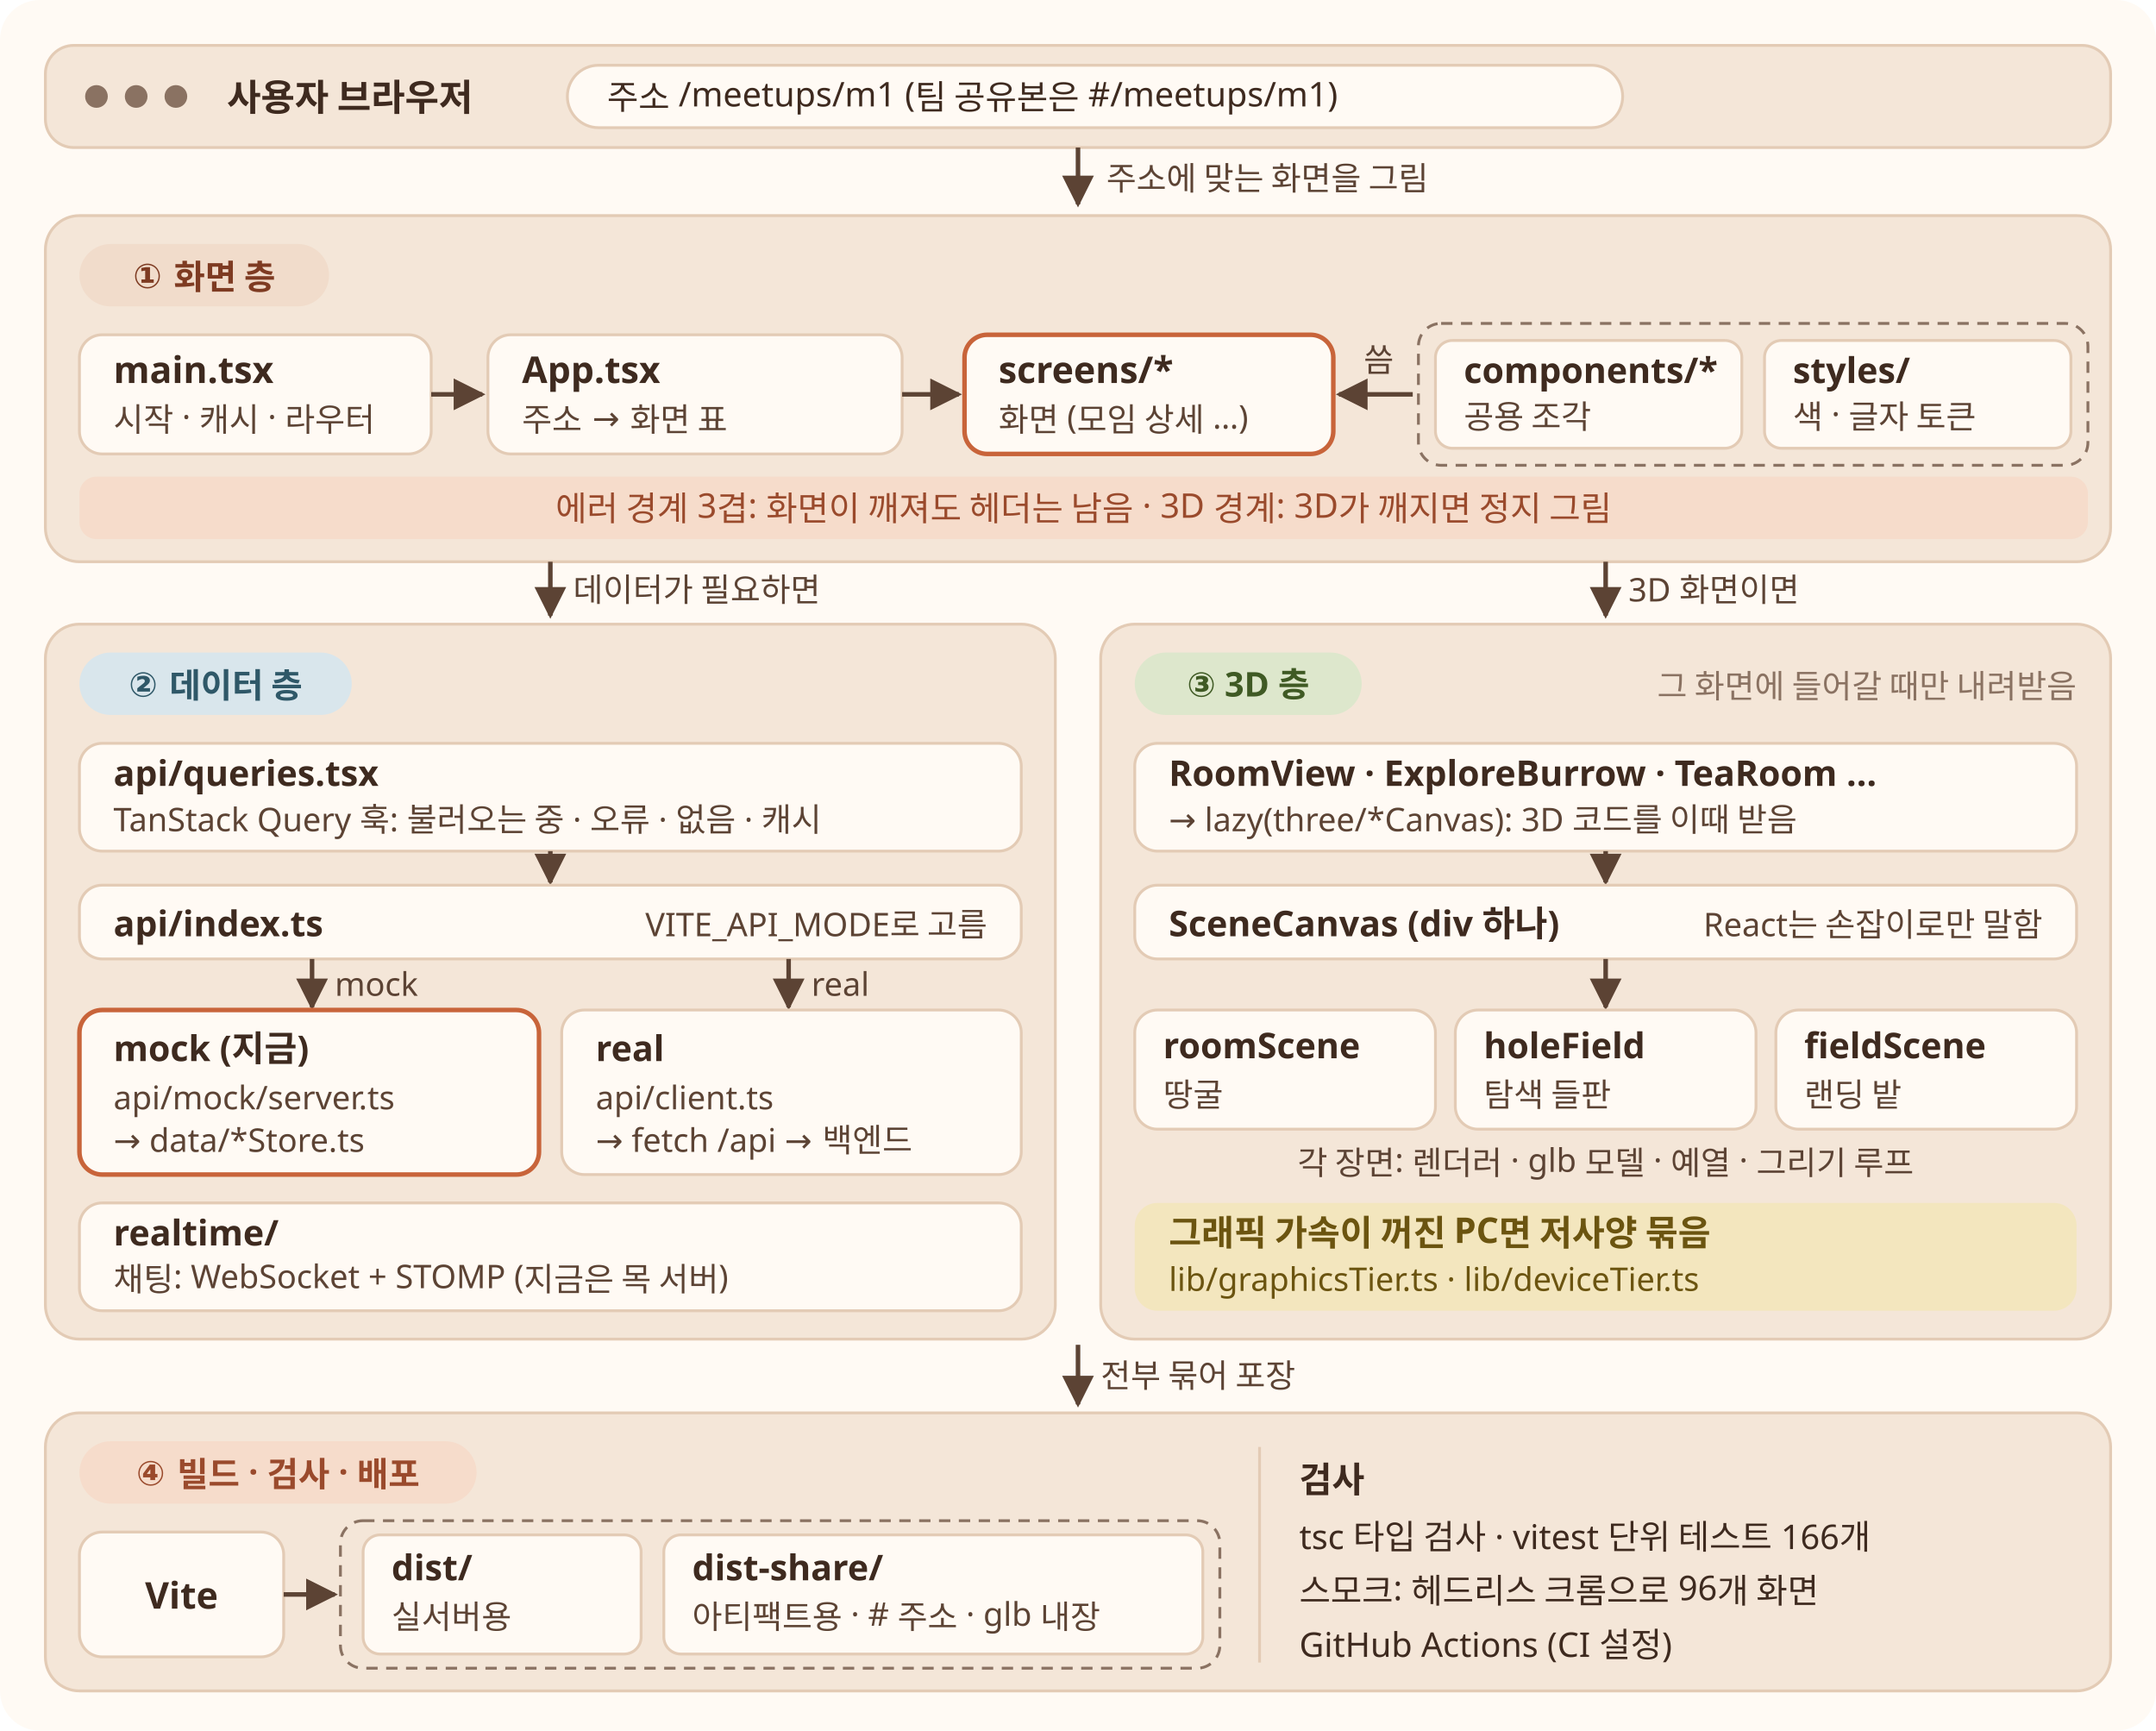
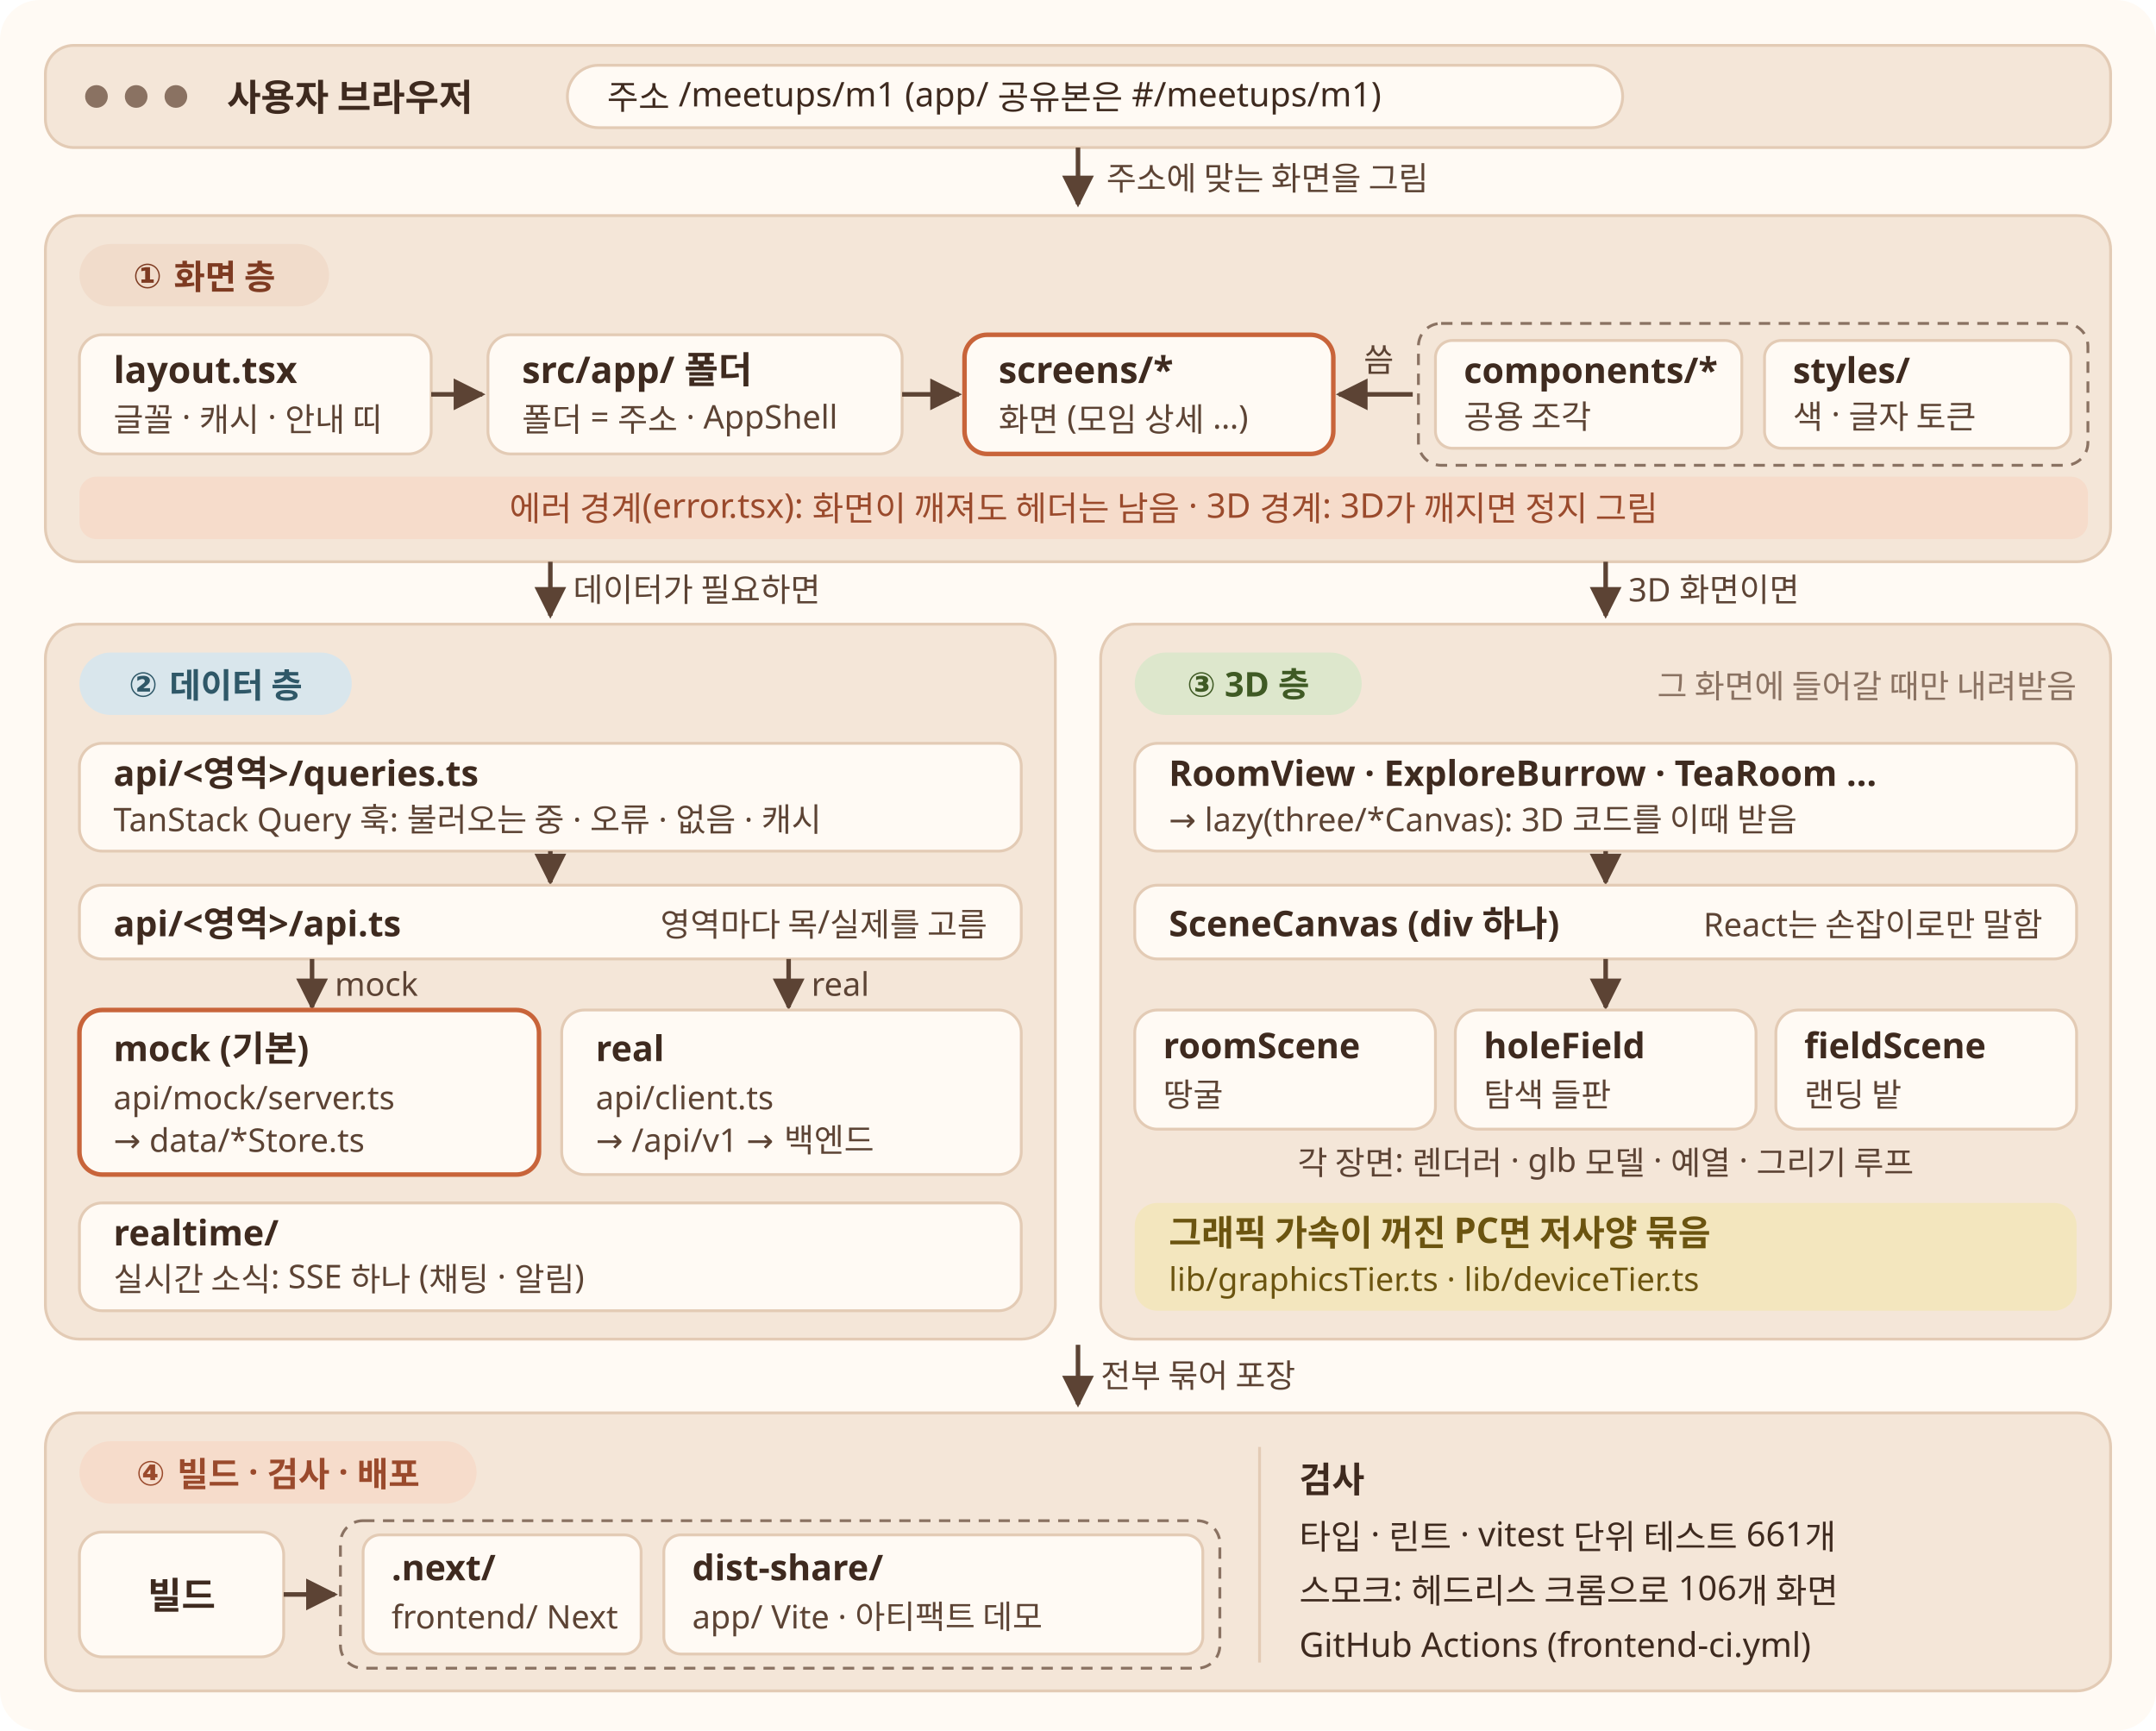
<svg xmlns="http://www.w3.org/2000/svg" viewBox="0 0 760 610" width="760" height="610" role="img" aria-label="앱 한 장 그림: 브라우저 주소가 화면 층으로 들어가고, 화면은 데이터 층(훅 → 목 서버 또는 실제 서버, 실시간)과 3D 층(그때만 받는 3D 장면)을 쓰며, 전체는 빌드 · 검사 · 배포 층에서 포장된다" font-family="'Noto Sans KR','Malgun Gothic','Apple SD Gothic Neo',sans-serif" font-size="13" style="fill:var(--ink,#3e2a1f)">
  <defs>
    <marker id="ah" viewBox="0 0 10 10" refX="9" refY="5" markerWidth="7" markerHeight="7" orient="auto-start-reverse">
      <path d="M0,0 L10,5 L0,10 z" style="fill:var(--ink-soft,#5c4334)" />
    </marker>
  </defs>
  <rect width="760" height="610" rx="14" style="fill:var(--fig-bg,#fffaf4)" />
  <rect x="16" y="16" width="728" height="36" rx="10" style="fill:var(--box,#f4e6d8);stroke:var(--box-line,#e3cbb5)" />
  <circle cx="34" cy="34" r="4" style="fill:var(--ink-mute,#8a7262)" />
  <circle cx="48" cy="34" r="4" style="fill:var(--ink-mute,#8a7262)" />
  <circle cx="62" cy="34" r="4" style="fill:var(--ink-mute,#8a7262)" />
  <text x="80" y="39" font-weight="700">사용자 브라우저</text>
  <rect x="200" y="23" width="372" height="22" rx="11" style="fill:var(--fig-bg,#fffaf4);stroke:var(--box-line,#e3cbb5)" />
-   <text x="214" y="38.5" font-size="12">주소 /meetups/m1  (팀 공유본은 #/meetups/m1)</text>
+   <text x="214" y="38.5" font-size="12">주소 /meetups/m1  (app/ 공유본은 #/meetups/m1)</text>
  <line x1="380" y1="52" x2="380" y2="72" style="stroke:var(--ink-soft,#5c4334)" stroke-width="1.6" marker-end="url(#ah)" />
  <text x="390" y="67" font-size="11.5" style="fill:var(--ink-soft,#5c4334)">주소에 맞는 화면을 그림</text>
  <rect x="16" y="76" width="728" height="122" rx="12" style="fill:var(--box,#f4e6d8);stroke:var(--box-line,#e3cbb5)" />
  <rect x="28" y="86" width="88" height="22" rx="11" style="fill:var(--chip-clay-bg,#f1dccb)" />
  <text x="72" y="101.5" text-anchor="middle" font-size="12" font-weight="700" style="fill:var(--chip-clay-fg,#7e3b22)">① 화면 층</text>
  <rect x="28" y="118" width="124" height="42" rx="8" style="fill:var(--fig-bg,#fffaf4);stroke:var(--box-line,#e3cbb5)" />
-   <text x="40" y="135" font-weight="700">main.tsx</text>
-   <text x="40" y="152" font-size="11.5" style="fill:var(--ink-soft,#5c4334)">시작 · 캐시 · 라우터</text>
+   <text x="40" y="135" font-weight="700">layout.tsx</text>
+   <text x="40" y="152" font-size="11.5" style="fill:var(--ink-soft,#5c4334)">글꼴 · 캐시 · 안내 띠</text>
  <line x1="152" y1="139" x2="170" y2="139" style="stroke:var(--ink-soft,#5c4334)" stroke-width="1.6" marker-end="url(#ah)" />
  <rect x="172" y="118" width="146" height="42" rx="8" style="fill:var(--fig-bg,#fffaf4);stroke:var(--box-line,#e3cbb5)" />
-   <text x="184" y="135" font-weight="700">App.tsx</text>
-   <text x="184" y="152" font-size="11.5" style="fill:var(--ink-soft,#5c4334)">주소 → 화면 표</text>
+   <text x="184" y="135" font-weight="700">src/app/ 폴더</text>
+   <text x="184" y="152" font-size="11.5" style="fill:var(--ink-soft,#5c4334)">폴더 = 주소 · AppShell</text>
  <line x1="318" y1="139" x2="338" y2="139" style="stroke:var(--ink-soft,#5c4334)" stroke-width="1.6" marker-end="url(#ah)" />
  <rect x="340" y="118" width="130" height="42" rx="8" style="fill:var(--fig-bg,#fffaf4);stroke:var(--cta,#c8643a)" stroke-width="1.6" />
  <text x="352" y="135" font-weight="700">screens/*</text>
  <text x="352" y="152" font-size="11.5" style="fill:var(--ink-soft,#5c4334)">화면 (모임 상세 …)</text>
  <line x1="498" y1="139" x2="472" y2="139" style="stroke:var(--ink-soft,#5c4334)" stroke-width="1.6" marker-end="url(#ah)" />
  <text x="486" y="131" text-anchor="middle" font-size="11.5" style="fill:var(--ink-soft,#5c4334)">씀</text>
  <rect x="500" y="114" width="236" height="50" rx="8" style="fill:none;stroke:var(--ink-mute,#8a7262)" stroke-dasharray="4 3" />
  <rect x="506" y="120" width="108" height="38" rx="6" style="fill:var(--fig-bg,#fffaf4);stroke:var(--box-line,#e3cbb5)" />
  <text x="516" y="135" font-size="12.5" font-weight="700">components/*</text>
  <text x="516" y="151" font-size="11.5" style="fill:var(--ink-soft,#5c4334)">공용 조각</text>
  <rect x="622" y="120" width="108" height="38" rx="6" style="fill:var(--fig-bg,#fffaf4);stroke:var(--box-line,#e3cbb5)" />
  <text x="632" y="135" font-size="12.5" font-weight="700">styles/</text>
  <text x="632" y="151" font-size="11.5" style="fill:var(--ink-soft,#5c4334)">색 · 글자 토큰</text>
  <rect x="28" y="168" width="708" height="22" rx="6" style="fill:var(--accent-soft,#f6dccb)" />
-   <text x="382" y="183.5" text-anchor="middle" font-size="12" style="fill:var(--accent,#9a4a2c)">에러 경계 3겹: 화면이 깨져도 헤더는 남음 · 3D 경계: 3D가 깨지면 정지 그림</text>
+   <text x="382" y="183.5" text-anchor="middle" font-size="12" style="fill:var(--accent,#9a4a2c)">에러 경계(error.tsx): 화면이 깨져도 헤더는 남음 · 3D 경계: 3D가 깨지면 정지 그림</text>
  <line x1="194" y1="198" x2="194" y2="217" style="stroke:var(--ink-soft,#5c4334)" stroke-width="1.6" marker-end="url(#ah)" />
  <text x="202" y="212" font-size="11.5" style="fill:var(--ink-soft,#5c4334)">데이터가 필요하면</text>
  <line x1="566" y1="198" x2="566" y2="217" style="stroke:var(--ink-soft,#5c4334)" stroke-width="1.6" marker-end="url(#ah)" />
  <text x="574" y="212" font-size="11.5" style="fill:var(--ink-soft,#5c4334)">3D 화면이면</text>
  <rect x="16" y="220" width="356" height="252" rx="12" style="fill:var(--box,#f4e6d8);stroke:var(--box-line,#e3cbb5)" />
  <rect x="28" y="230" width="96" height="22" rx="11" style="fill:var(--chip-sky-bg,#d9e6ec)" />
  <text x="76" y="245.5" text-anchor="middle" font-size="12" font-weight="700" style="fill:var(--chip-sky-fg,#2f5868)">② 데이터 층</text>
  <rect x="28" y="262" width="332" height="38" rx="8" style="fill:var(--fig-bg,#fffaf4);stroke:var(--box-line,#e3cbb5)" />
-   <text x="40" y="277" font-size="12.5" font-weight="700">api/queries.tsx</text>
+   <text x="40" y="277" font-size="12.5" font-weight="700">api/&lt;영역&gt;/queries.ts</text>
  <text x="40" y="293" font-size="11.5" style="fill:var(--ink-soft,#5c4334)">TanStack Query 훅: 불러오는 중 · 오류 · 없음 · 캐시</text>
  <line x1="194" y1="300" x2="194" y2="311" style="stroke:var(--ink-soft,#5c4334)" stroke-width="1.6" marker-end="url(#ah)" />
  <rect x="28" y="312" width="332" height="26" rx="8" style="fill:var(--fig-bg,#fffaf4);stroke:var(--box-line,#e3cbb5)" />
-   <text x="40" y="330" font-size="12.5" font-weight="700">api/index.ts</text>
-   <text x="348" y="330" text-anchor="end" font-size="11.5" style="fill:var(--ink-soft,#5c4334)">VITE_API_MODE로 고름</text>
+   <text x="40" y="330" font-size="12.5" font-weight="700">api/&lt;영역&gt;/api.ts</text>
+   <text x="348" y="330" text-anchor="end" font-size="11.5" style="fill:var(--ink-soft,#5c4334)">영역마다 목/실제를 고름</text>
  <line x1="110" y1="338" x2="110" y2="355" style="stroke:var(--ink-soft,#5c4334)" stroke-width="1.6" marker-end="url(#ah)" />
  <text x="118" y="351" font-size="11.5" style="fill:var(--ink-soft,#5c4334)">mock</text>
  <line x1="278" y1="338" x2="278" y2="355" style="stroke:var(--ink-soft,#5c4334)" stroke-width="1.6" marker-end="url(#ah)" />
  <text x="286" y="351" font-size="11.5" style="fill:var(--ink-soft,#5c4334)">real</text>
  <rect x="28" y="356" width="162" height="58" rx="8" style="fill:var(--fig-bg,#fffaf4);stroke:var(--cta,#c8643a)" stroke-width="1.6" />
-   <text x="40" y="374" font-size="12.5" font-weight="700">mock (지금)</text>
+   <text x="40" y="374" font-size="12.5" font-weight="700">mock (기본)</text>
  <text x="40" y="391" font-size="11.5" style="fill:var(--ink-soft,#5c4334)">api/mock/server.ts</text>
  <text x="40" y="406" font-size="11.5" style="fill:var(--ink-soft,#5c4334)">→ data/*Store.ts</text>
  <rect x="198" y="356" width="162" height="58" rx="8" style="fill:var(--fig-bg,#fffaf4);stroke:var(--box-line,#e3cbb5)" />
  <text x="210" y="374" font-size="12.5" font-weight="700">real</text>
  <text x="210" y="391" font-size="11.5" style="fill:var(--ink-soft,#5c4334)">api/client.ts</text>
-   <text x="210" y="406" font-size="11.5" style="fill:var(--ink-soft,#5c4334)">→ fetch /api → 백엔드</text>
+   <text x="210" y="406" font-size="11.5" style="fill:var(--ink-soft,#5c4334)">→ /api/v1 → 백엔드</text>
  <rect x="28" y="424" width="332" height="38" rx="8" style="fill:var(--fig-bg,#fffaf4);stroke:var(--box-line,#e3cbb5)" />
  <text x="40" y="439" font-size="12.5" font-weight="700">realtime/</text>
-   <text x="40" y="455" font-size="11.5" style="fill:var(--ink-soft,#5c4334)">채팅: WebSocket + STOMP (지금은 목 서버)</text>
+   <text x="40" y="455" font-size="11.5" style="fill:var(--ink-soft,#5c4334)">실시간 소식: SSE 하나 (채팅 · 알림)</text>
  <rect x="388" y="220" width="356" height="252" rx="12" style="fill:var(--box,#f4e6d8);stroke:var(--box-line,#e3cbb5)" />
  <rect x="400" y="230" width="80" height="22" rx="11" style="fill:var(--chip-sage-bg,#dde7cc)" />
  <text x="440" y="245.5" text-anchor="middle" font-size="12" font-weight="700" style="fill:var(--chip-sage-fg,#3f5a24)">③ 3D 층</text>
  <text x="732" y="246" text-anchor="end" font-size="11.5" style="fill:var(--ink-mute,#8a7262)">그 화면에 들어갈 때만 내려받음</text>
  <rect x="400" y="262" width="332" height="38" rx="8" style="fill:var(--fig-bg,#fffaf4);stroke:var(--box-line,#e3cbb5)" />
  <text x="412" y="277" font-size="12.5" font-weight="700">RoomView · ExploreBurrow · TeaRoom …</text>
  <text x="412" y="293" font-size="11.5" style="fill:var(--ink-soft,#5c4334)">→ lazy(three/*Canvas): 3D 코드를 이때 받음</text>
  <line x1="566" y1="300" x2="566" y2="311" style="stroke:var(--ink-soft,#5c4334)" stroke-width="1.6" marker-end="url(#ah)" />
  <rect x="400" y="312" width="332" height="26" rx="8" style="fill:var(--fig-bg,#fffaf4);stroke:var(--box-line,#e3cbb5)" />
  <text x="412" y="330" font-size="12.5" font-weight="700">SceneCanvas (div 하나)</text>
  <text x="720" y="330" text-anchor="end" font-size="11.5" style="fill:var(--ink-soft,#5c4334)">React는 손잡이로만 말함</text>
  <line x1="566" y1="338" x2="566" y2="355" style="stroke:var(--ink-soft,#5c4334)" stroke-width="1.6" marker-end="url(#ah)" />
  <rect x="400" y="356" width="106" height="42" rx="8" style="fill:var(--fig-bg,#fffaf4);stroke:var(--box-line,#e3cbb5)" />
  <text x="410" y="373" font-size="12.5" font-weight="700">roomScene</text>
  <text x="410" y="390" font-size="11.5" style="fill:var(--ink-soft,#5c4334)">땅굴</text>
  <rect x="513" y="356" width="106" height="42" rx="8" style="fill:var(--fig-bg,#fffaf4);stroke:var(--box-line,#e3cbb5)" />
  <text x="523" y="373" font-size="12.5" font-weight="700">holeField</text>
  <text x="523" y="390" font-size="11.5" style="fill:var(--ink-soft,#5c4334)">탐색 들판</text>
  <rect x="626" y="356" width="106" height="42" rx="8" style="fill:var(--fig-bg,#fffaf4);stroke:var(--box-line,#e3cbb5)" />
  <text x="636" y="373" font-size="12.5" font-weight="700">fieldScene</text>
  <text x="636" y="390" font-size="11.5" style="fill:var(--ink-soft,#5c4334)">랜딩 밭</text>
  <text x="566" y="414" text-anchor="middle" font-size="11.5" style="fill:var(--ink-soft,#5c4334)">각 장면: 렌더러 · glb 모델 · 예열 · 그리기 루프</text>
  <rect x="400" y="424" width="332" height="38" rx="8" style="fill:var(--chip-butter-bg,#f3e6be)" />
  <text x="412" y="439" font-size="12.5" font-weight="700" style="fill:var(--chip-butter-fg,#6b5410)">그래픽 가속이 꺼진 PC면 저사양 묶음</text>
  <text x="412" y="455" font-size="11.5" style="fill:var(--chip-butter-fg,#6b5410)">lib/graphicsTier.ts · lib/deviceTier.ts</text>
  <line x1="380" y1="474" x2="380" y2="495" style="stroke:var(--ink-soft,#5c4334)" stroke-width="1.6" marker-end="url(#ah)" />
  <text x="388" y="489" font-size="11.5" style="fill:var(--ink-soft,#5c4334)">전부 묶어 포장</text>
  <rect x="16" y="498" width="728" height="98" rx="12" style="fill:var(--box,#f4e6d8);stroke:var(--box-line,#e3cbb5)" />
  <rect x="28" y="508" width="140" height="22" rx="11" style="fill:var(--accent-soft,#f6dccb)" />
  <text x="98" y="523.5" text-anchor="middle" font-size="12" font-weight="700" style="fill:var(--accent,#9a4a2c)">④ 빌드 · 검사 · 배포</text>
  <rect x="28" y="540" width="72" height="44" rx="8" style="fill:var(--fig-bg,#fffaf4);stroke:var(--box-line,#e3cbb5)" />
-   <text x="64" y="567" text-anchor="middle" font-weight="700">Vite</text>
+   <text x="64" y="567" text-anchor="middle" font-weight="700">빌드</text>
  <line x1="100" y1="562" x2="118" y2="562" style="stroke:var(--ink-soft,#5c4334)" stroke-width="1.6" marker-end="url(#ah)" />
  <rect x="120" y="536" width="310" height="52" rx="8" style="fill:none;stroke:var(--ink-mute,#8a7262)" stroke-dasharray="4 3" />
  <rect x="128" y="541" width="98" height="42" rx="6" style="fill:var(--fig-bg,#fffaf4);stroke:var(--box-line,#e3cbb5)" />
-   <text x="138" y="557" font-size="12.5" font-weight="700">dist/</text>
-   <text x="138" y="574" font-size="11.5" style="fill:var(--ink-soft,#5c4334)">실서버용</text>
+   <text x="138" y="557" font-size="12.5" font-weight="700">.next/</text>
+   <text x="138" y="574" font-size="11.5" style="fill:var(--ink-soft,#5c4334)">frontend/ Next</text>
  <rect x="234" y="541" width="190" height="42" rx="6" style="fill:var(--fig-bg,#fffaf4);stroke:var(--box-line,#e3cbb5)" />
  <text x="244" y="557" font-size="12.5" font-weight="700">dist-share/</text>
-   <text x="244" y="574" font-size="11.5" style="fill:var(--ink-soft,#5c4334)">아티팩트용 · # 주소 · glb 내장</text>
+   <text x="244" y="574" font-size="11.5" style="fill:var(--ink-soft,#5c4334)">app/ Vite · 아티팩트 데모</text>
  <line x1="444" y1="510" x2="444" y2="586" style="stroke:var(--box-line,#e3cbb5)" />
  <text x="458" y="526" font-size="12.5" font-weight="700">검사</text>
  <g font-size="12">
-     <text x="458" y="546">tsc 타입 검사 · vitest 단위 테스트 166개</text>
-     <text x="458" y="565">스모크: 헤드리스 크롬으로 96개 화면</text>
-     <text x="458" y="584">GitHub Actions (CI 설정)</text>
+     <text x="458" y="546">타입 · 린트 · vitest 단위 테스트 661개</text>
+     <text x="458" y="565">스모크: 헤드리스 크롬으로 106개 화면</text>
+     <text x="458" y="584">GitHub Actions (frontend-ci.yml)</text>
  </g>
</svg>
